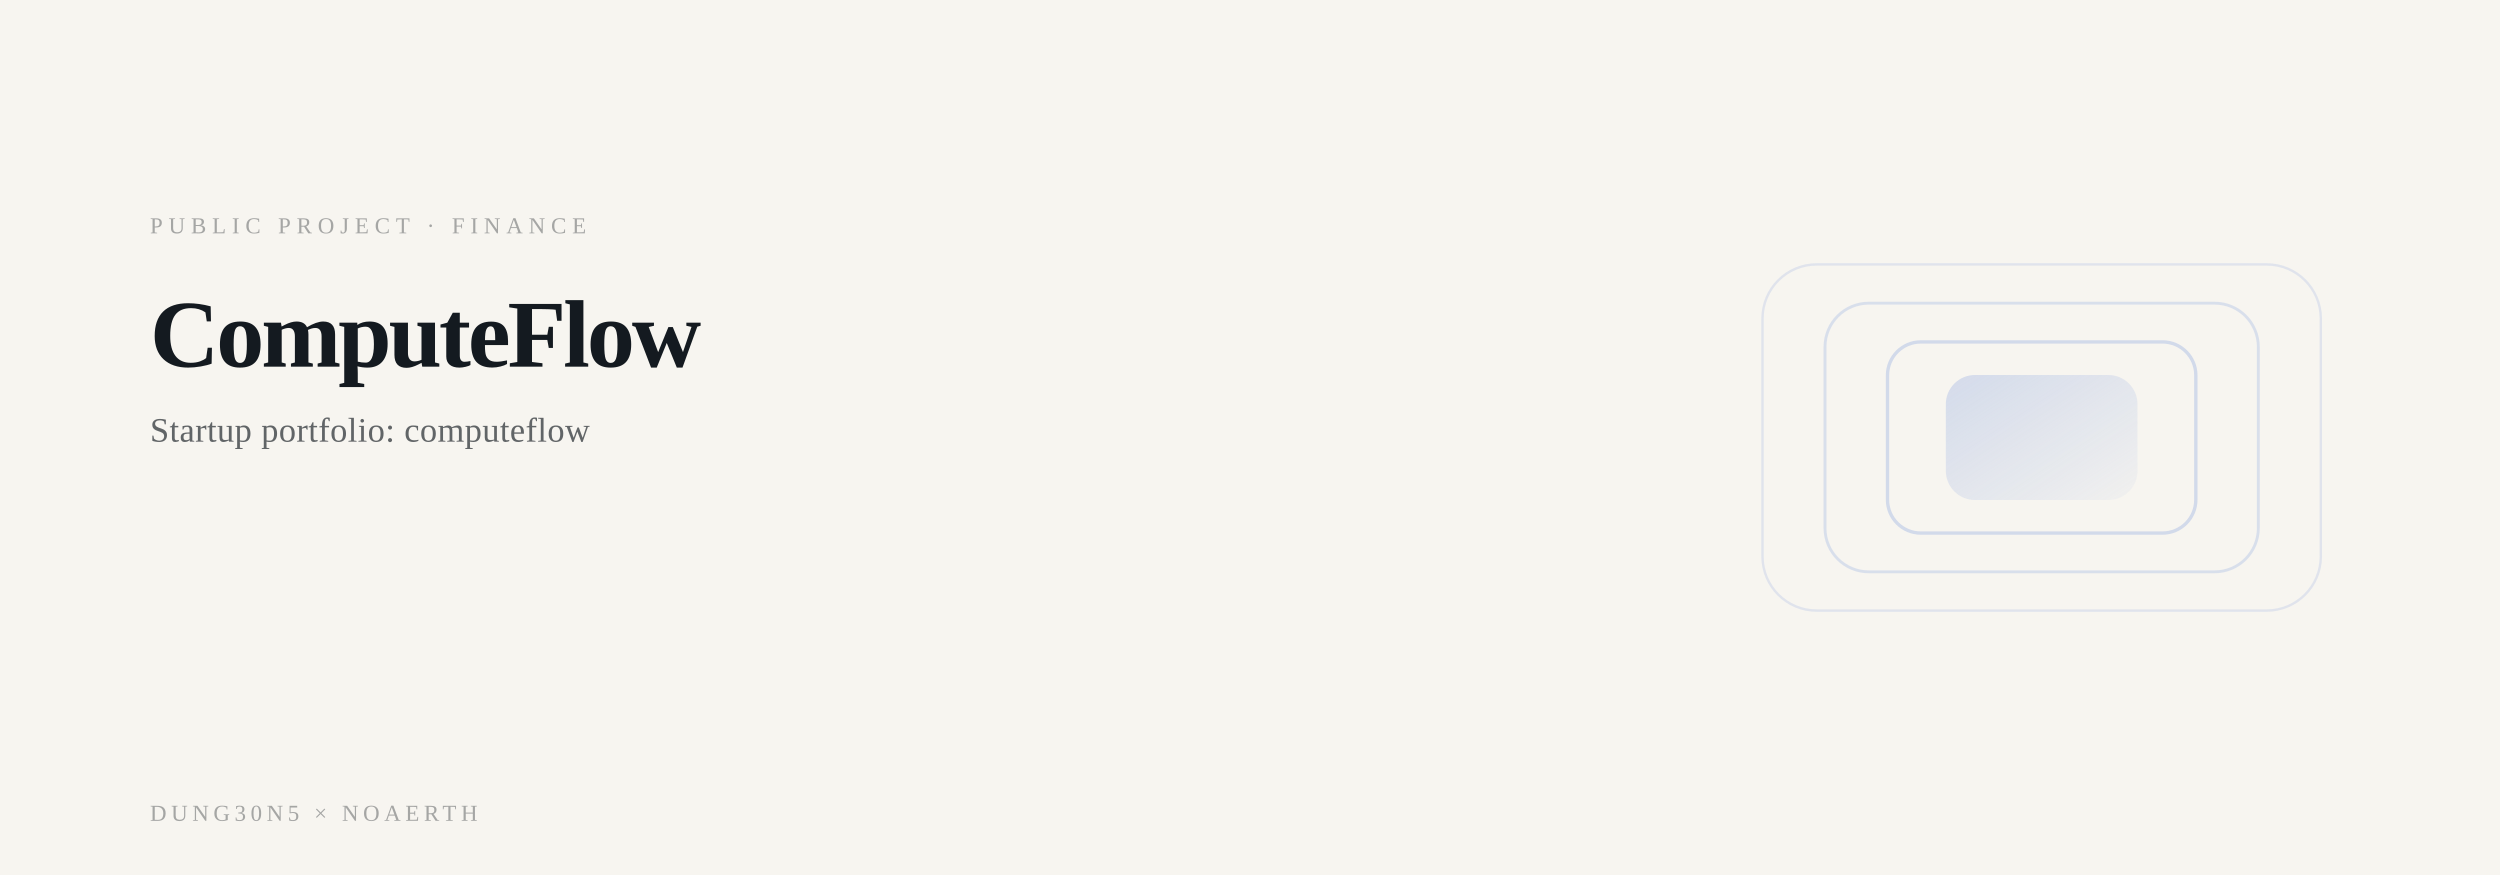
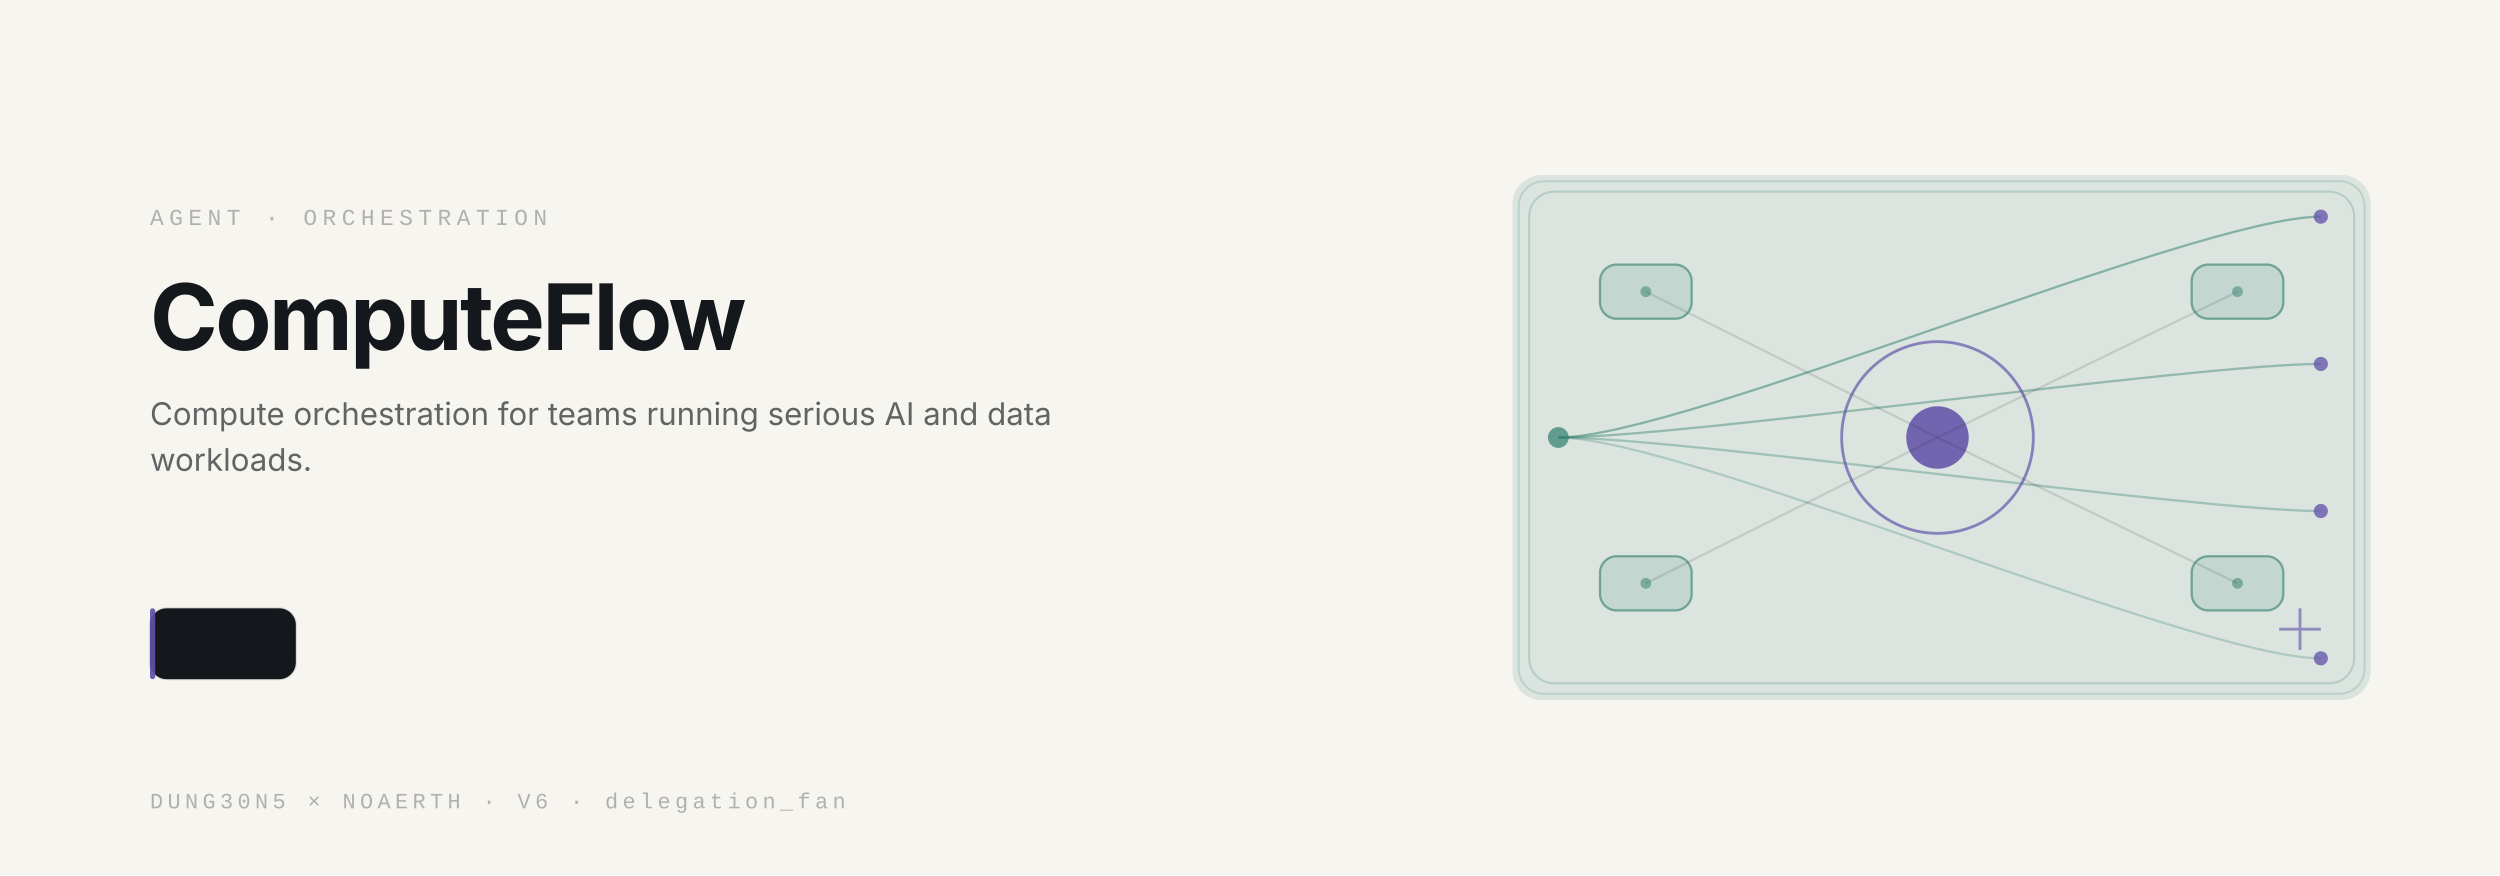
- <svg xmlns="http://www.w3.org/2000/svg" viewBox="0 0 1200 420" width="1200" height="420" role="img" aria-label="ComputeFlow: scenario panels on a comparative plane. Motion depicts scenarios lay out side by side for comparison.">
-   <defs>
-     <linearGradient id="hero-computeflow-light-a" x1="0" y1="0" x2="1" y2="1">
-       <stop offset="0" stop-color="#8fa8e0" stop-opacity="0.85" />
-       <stop offset="1" stop-color="#8fa8e0" stop-opacity="0.15" />
-     </linearGradient>
-   </defs>
+ <svg xmlns="http://www.w3.org/2000/svg" viewBox="0 0 1200 420" width="1200" height="420" role="img" aria-label="ComputeFlow: nodes advertise, a coordinator selects, work converges">
  <rect width="1200" height="420" fill="#f7f5f0" />
-   <rect x="906" y="164.12" width="148" height="91.76" rx="16" fill="none" stroke="#8fa8e0" stroke-width="1.60" opacity="0.36" />
-   <rect x="876" y="145.52" width="208" height="128.96" rx="21" fill="none" stroke="#8fa8e0" stroke-width="1.38" opacity="0.29" />
-   <rect x="846" y="126.92" width="268" height="166.16" rx="26" fill="none" stroke="#8fa8e0" stroke-width="1.16" opacity="0.23" />
-   <rect x="934" y="180" width="92" height="60" rx="14" fill="url(#hero-computeflow-light-a)" opacity="0.40" />
-   <text x="72" y="112" fill="#141a205c" font-size="11" letter-spacing="2.8">PUBLIC PROJECT · FINANCE</text>
-   <text x="72" y="176" fill="#141a20" font-size="46" font-weight="660" letter-spacing="-1.4">ComputeFlow</text>
-   <text x="72" y="212" fill="#141a20a8" font-size="16.5" letter-spacing="0.2">Startup portfolio: computeflow</text>
-   <rect x="72" y="266" width="106" height="40" rx="9" fill="#141a20" fill-opacity="0.05" stroke="#f4efe424" stroke-width="1.1" opacity="0">
-     <animate attributeName="opacity" from="0" to="1" dur="0.5s" begin="0.50s" fill="freeze" />
-   </rect>
-   <rect x="72" y="266" width="2.5" height="40" rx="1.2" fill="#8fa8e0" opacity="0">
-     <animate attributeName="opacity" from="0" to="0.9" dur="0.5s" begin="0.50s" fill="freeze" />
-   </rect>
-   <text x="125" y="291" fill="#141a20" font-size="11.5" text-anchor="middle" font-family="ui-monospace,SFMono-Regular,Menlo,monospace" opacity="0">scenario<animate attributeName="opacity" from="0" to="1" dur="0.5s" begin="0.65s" fill="freeze" />
-   </text>
-   <rect x="194" y="266" width="106" height="40" rx="9" fill="#141a20" fill-opacity="0.05" stroke="#f4efe424" stroke-width="1.1" opacity="0">
-     <animate attributeName="opacity" from="0" to="1" dur="0.5s" begin="1.00s" fill="freeze" />
-   </rect>
-   <rect x="194" y="266" width="2.5" height="40" rx="1.2" fill="#8fa8e0" opacity="0">
-     <animate attributeName="opacity" from="0" to="0.9" dur="0.5s" begin="1.00s" fill="freeze" />
-   </rect>
-   <text x="247" y="291" fill="#141a20" font-size="11.5" text-anchor="middle" font-family="ui-monospace,SFMono-Regular,Menlo,monospace" opacity="0">compare<animate attributeName="opacity" from="0" to="1" dur="0.5s" begin="1.15s" fill="freeze" />
-   </text>
-   <rect x="316" y="266" width="106" height="40" rx="9" fill="#141a20" fill-opacity="0.05" stroke="#f4efe424" stroke-width="1.1" opacity="0">
-     <animate attributeName="opacity" from="0" to="1" dur="0.5s" begin="1.50s" fill="freeze" />
-   </rect>
-   <rect x="316" y="266" width="2.5" height="40" rx="1.2" fill="#e7c27a" opacity="0">
-     <animate attributeName="opacity" from="0" to="0.9" dur="0.5s" begin="1.50s" fill="freeze" />
-   </rect>
-   <text x="369" y="291" fill="#141a20" font-size="11.5" text-anchor="middle" font-family="ui-monospace,SFMono-Regular,Menlo,monospace" opacity="0">conclude<animate attributeName="opacity" from="0" to="1" dur="0.5s" begin="1.65s" fill="freeze" />
-   </text>
-   <text x="72" y="394" fill="#141a205c" font-size="11" letter-spacing="2.2">DUNG30N5 × NOAERTH</text>
+   <text x="72" y="108" font-family="ui-monospace, SFMono-Regular, Menlo, Monaco, Consolas, 'Liberation Mono', monospace" font-size="11" letter-spacing="2.6" fill="#14171c4f">AGENT · ORCHESTRATION</text>
+   <text x="72" y="168" font-family="-apple-system, BlinkMacSystemFont, 'Segoe UI', Inter, Helvetica, Arial, sans-serif" font-size="44" font-weight="660" letter-spacing="-1.2" fill="#14171c">ComputeFlow</text>
+   <text x="72" y="204" font-family="-apple-system, BlinkMacSystemFont, 'Segoe UI', Inter, Helvetica, Arial, sans-serif" font-size="15" fill="#14171ca8">Compute orchestration for teams running serious AI and data</text>
+   <text x="72" y="226" font-family="-apple-system, BlinkMacSystemFont, 'Segoe UI', Inter, Helvetica, Arial, sans-serif" font-size="15" fill="#14171ca8">workloads.</text>
+   <rect x="72.0" y="292.0" width="70.0" height="34.0" rx="8" fill="#14171c" stroke="#14171c1f" stroke-width="1.1" />
+   <rect x="72.0" y="292.0" width="2.5" height="34.0" rx="1.2" fill="#5f4fa8" opacity="0.92" />
+   <text x="107.0" y="314" font-family="ui-monospace, SFMono-Regular, Menlo, Monaco, Consolas, 'Liberation Mono', monospace" font-size="11" fill="#14171c" fill-opacity="0.82" text-anchor="middle">agent</text>
+   <rect x="726.0" y="84.0" width="412.0" height="252.0" rx="14" fill="#2f7d6c" fill-opacity="0.14" />
+   <rect x="729.0" y="87.0" width="406.0" height="246.0" rx="12" fill="none" stroke="#2f7d6c" stroke-width="1" stroke-opacity="0.18" />
+   <circle cx="748.0" cy="210.0" r="5" fill="#2f7d6c" opacity="0.7" />
+   <path d="M748.0 210.0 C808.0 210.0 1054.0 104.0 1114.0 104.0" fill="none" stroke="#2f7d6c" stroke-width="1.1" opacity="0.50" />
+   <circle cx="1114.0" cy="104.0" r="3.4" fill="#5f4fa8" opacity="0.75" />
+   <path d="M748.0 210.0 C808.0 210.0 1054.0 174.7 1114.0 174.7" fill="none" stroke="#2f7d6c" stroke-width="1.1" opacity="0.42" />
+   <circle cx="1114.0" cy="174.7" r="3.4" fill="#5f4fa8" opacity="0.75" />
+   <path d="M748.0 210.0 C808.0 210.0 1054.0 245.3 1114.0 245.3" fill="none" stroke="#2f7d6c" stroke-width="1.1" opacity="0.34" />
+   <circle cx="1114.0" cy="245.3" r="3.4" fill="#5f4fa8" opacity="0.75" />
+   <path d="M748.0 210.0 C808.0 210.0 1054.0 316.0 1114.0 316.0" fill="none" stroke="#2f7d6c" stroke-width="1.1" opacity="0.26" />
+   <circle cx="1114.0" cy="316.0" r="3.4" fill="#5f4fa8" opacity="0.75" />
+   <rect x="734.0" y="92.0" width="396.0" height="236.0" rx="12" fill="none" stroke="#2f7d6c" stroke-width="1" stroke-opacity="0.22" />
+   <path d="M1094.0 302.0 h20 M1104.0 292.0 v20" stroke="#5f4fa8" stroke-width="1.4" opacity="0.6" />
+   <circle cx="930" cy="210" r="46" fill="none" stroke="#5f4fa8" stroke-width="1.4" opacity="0.55" />
+   <circle cx="930" cy="210" r="15" fill="#5f4fa8" opacity="0.85" />
+   <circle cx="930.0" cy="210.0" r="46.0" fill="none" stroke="#5f4fa8" stroke-width="1.1" opacity="0.28" />
+   <line x1="790" y1="140" x2="930" y2="210" stroke="#14171c1f" stroke-width="1.1" />
+   <circle cx="790.0" cy="140.0" r="2.6" fill="#2f7d6c" opacity="0.5" />
+   <rect x="768" y="127" width="44" height="26" rx="8" fill="#2f7d6c" fill-opacity="0.14" stroke="#2f7d6c" stroke-width="1.1" stroke-opacity="0.6" opacity="1" />
+   <line x1="1074" y1="140" x2="930" y2="210" stroke="#14171c1f" stroke-width="1.1" />
+   <circle cx="1074.0" cy="140.0" r="2.6" fill="#2f7d6c" opacity="0.5" />
+   <rect x="1052" y="127" width="44" height="26" rx="8" fill="#2f7d6c" fill-opacity="0.14" stroke="#2f7d6c" stroke-width="1.1" stroke-opacity="0.6" opacity="1" />
+   <line x1="790" y1="280" x2="930" y2="210" stroke="#14171c1f" stroke-width="1.1" />
+   <circle cx="790.0" cy="280.0" r="2.6" fill="#2f7d6c" opacity="0.5" />
+   <rect x="768" y="267" width="44" height="26" rx="8" fill="#2f7d6c" fill-opacity="0.14" stroke="#2f7d6c" stroke-width="1.1" stroke-opacity="0.6" opacity="1" />
+   <line x1="1074" y1="280" x2="930" y2="210" stroke="#14171c1f" stroke-width="1.1" />
+   <circle cx="1074.0" cy="280.0" r="2.6" fill="#2f7d6c" opacity="0.5" />
+   <rect x="1052" y="267" width="44" height="26" rx="8" fill="#2f7d6c" fill-opacity="0.14" stroke="#2f7d6c" stroke-width="1.1" stroke-opacity="0.6" opacity="1" />
+   <text x="72" y="388" font-family="ui-monospace, SFMono-Regular, Menlo, Monaco, Consolas, 'Liberation Mono', monospace" font-size="10.5" letter-spacing="2.1" fill="#14171c4f">DUNG30N5 × NOAERTH · V6 · delegation_fan</text>
</svg>
